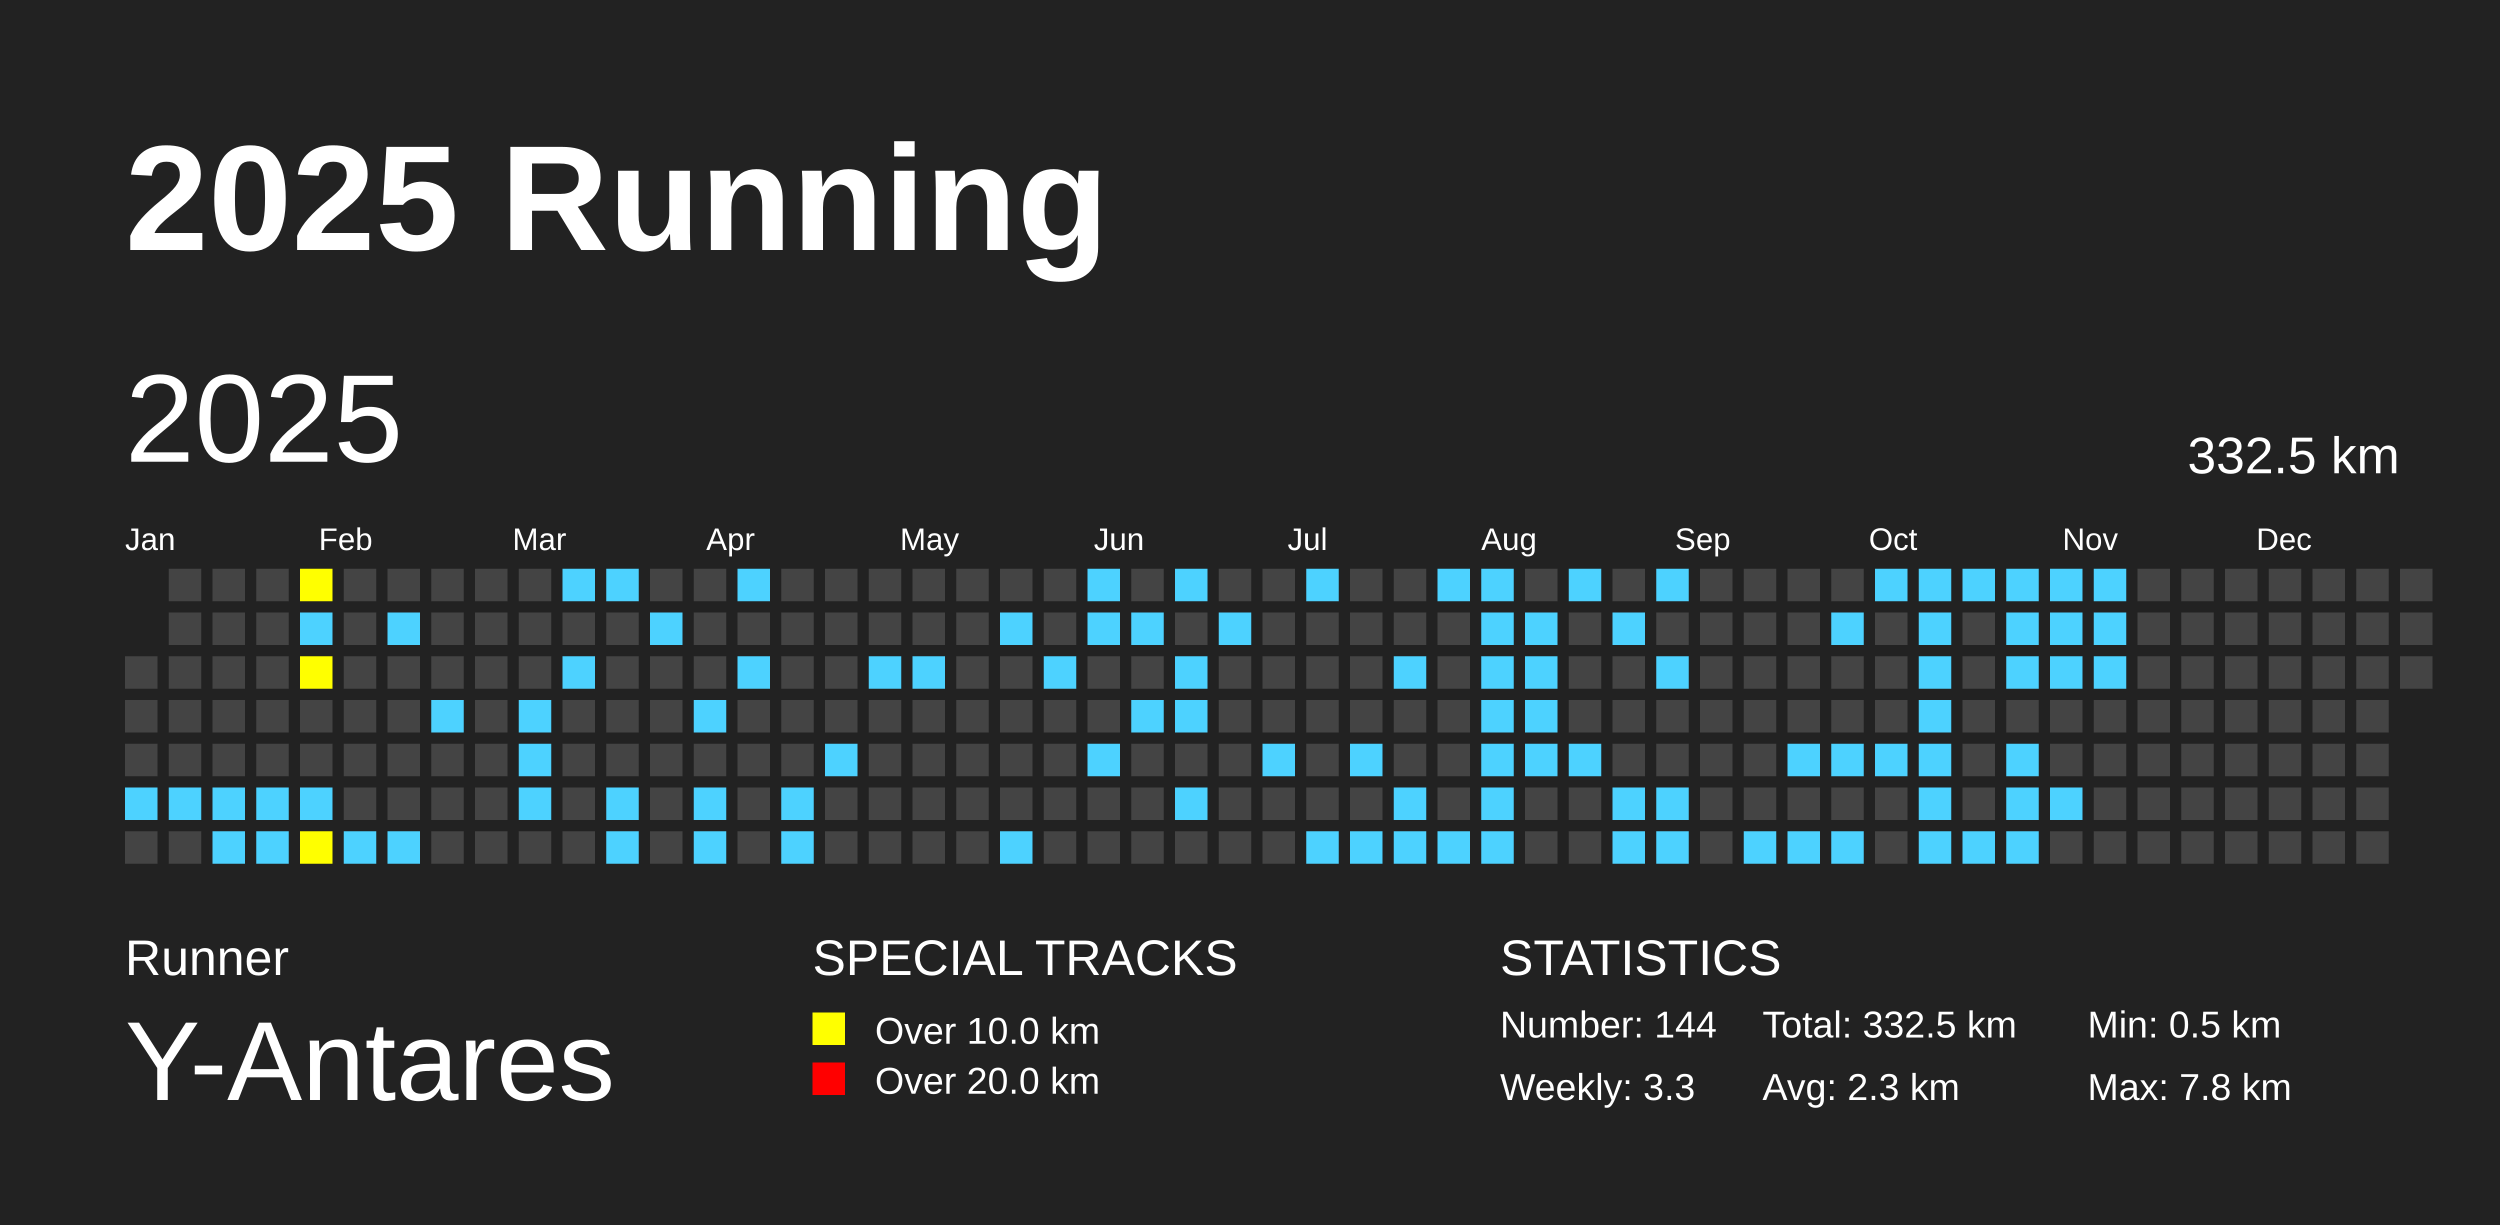
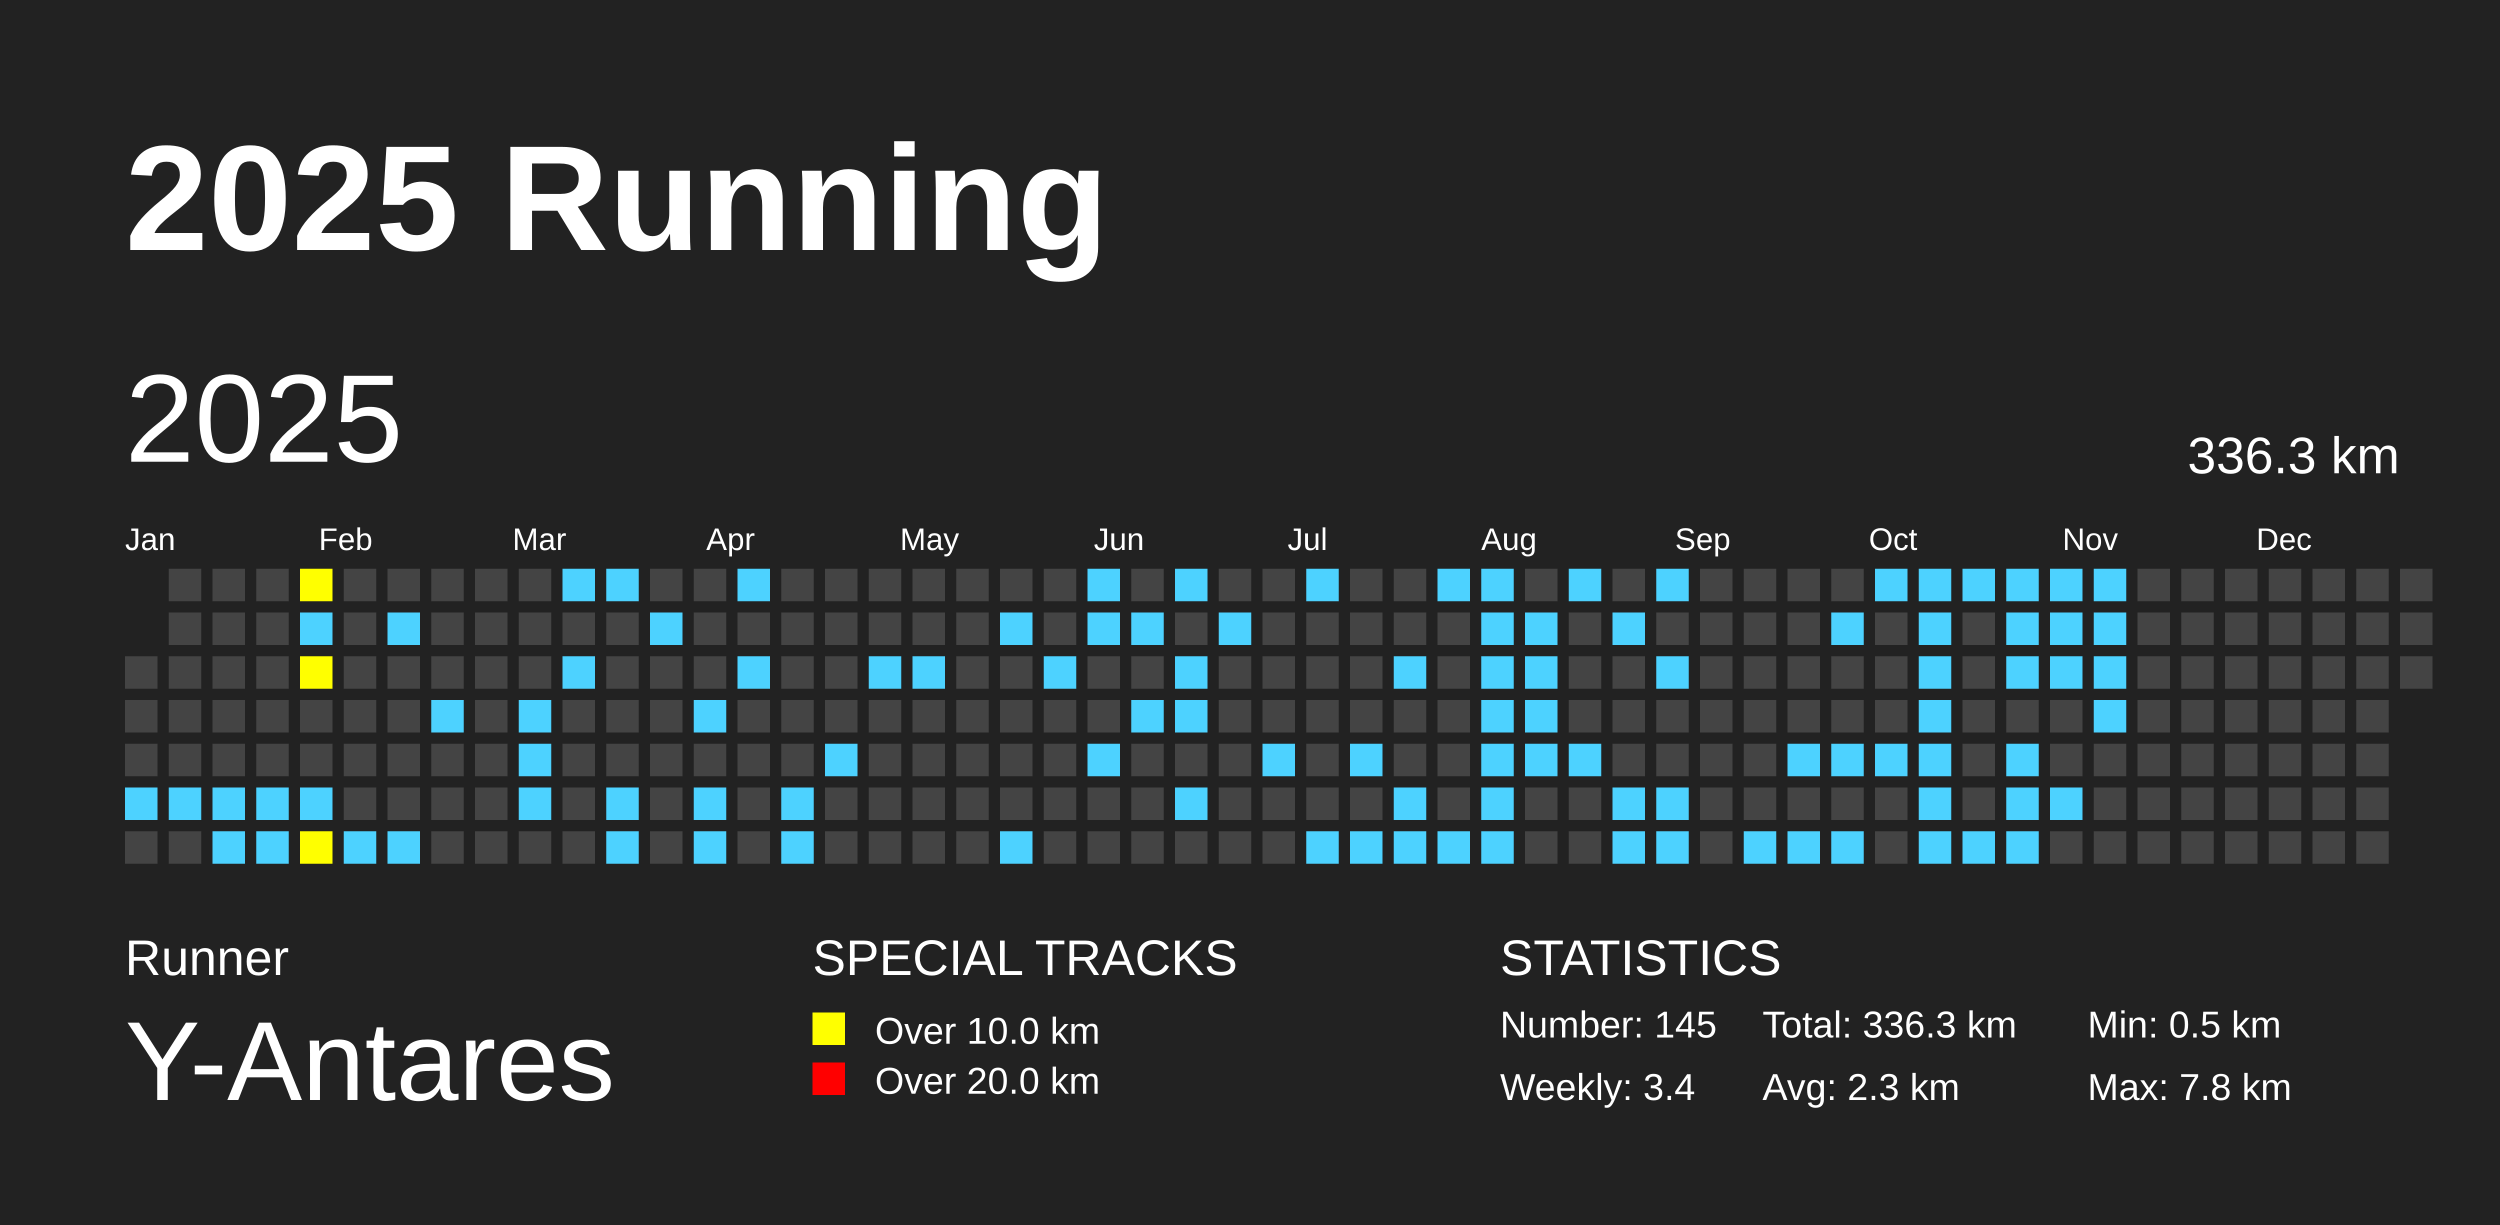
<svg xmlns="http://www.w3.org/2000/svg" baseProfile="full" height="98mm" version="1.1" viewBox="0,0,200,98" width="200mm">
  <defs />
  <rect fill="#222222" height="98" width="200" x="0" y="0" />
  <text fill="#FFFFFF" style="font-size:12px; font-family:Arial; font-weight:bold;" x="10" y="20">2025 Running</text>
  <text fill="#FFFFFF" style="font-size:4px; font-family:Arial" x="10" y="78">Runner</text>
  <text fill="#FFFFFF" style="font-size:9px; font-family:Arial" x="10" y="88">Y-Antares</text>
  <text fill="#FFFFFF" style="font-size:4px; font-family:Arial" x="65" y="78">SPECIAL TRACKS</text>
  <rect fill="yellow" height="2.6" width="2.6" x="65" y="81" />
  <text fill="#FFFFFF" style="font-size:3px; font-family:Arial" x="70" y="83.5">Over 10.0 km</text>
  <rect fill="red" height="2.6" width="2.6" x="65" y="85" />
  <text fill="#FFFFFF" style="font-size:3px; font-family:Arial" x="70" y="87.5">Over 20.0 km</text>
  <text fill="#FFFFFF" style="font-size:4px; font-family:Arial" x="120" y="78">STATISTICS</text>
-   <text fill="#FFFFFF" style="font-size:3px; font-family:Arial" x="120" y="83">Number: 144</text>
-   <text fill="#FFFFFF" style="font-size:3px; font-family:Arial" x="120" y="88">Weekly: 3.3</text>
-   <text fill="#FFFFFF" style="font-size:3px; font-family:Arial" x="141" y="83">Total: 332.5 km</text>
+   <text fill="#FFFFFF" style="font-size:3px; font-family:Arial" x="120" y="83">Number: 145</text>
+   <text fill="#FFFFFF" style="font-size:3px; font-family:Arial" x="120" y="88">Weekly: 3.4</text>
+   <text fill="#FFFFFF" style="font-size:3px; font-family:Arial" x="141" y="83">Total: 336.3 km</text>
  <text fill="#FFFFFF" style="font-size:3px; font-family:Arial" x="141" y="88">Avg: 2.3 km</text>
  <text fill="#FFFFFF" style="font-size:3px; font-family:Arial" x="167" y="83">Min: 0.5 km</text>
  <text fill="#FFFFFF" style="font-size:3px; font-family:Arial" x="167" y="88">Max: 7.8 km</text>
  <text dominant-baseline="hanging" fill="#FFFFFF" style="font-size:10.0px; font-family:Arial;" x="10" y="30">2025</text>
-   <text dominant-baseline="hanging" fill="#FFFFFF" style="font-size:4.125px; font-family:Arial;" x="175" y="35">332.5 km</text>
+   <text dominant-baseline="hanging" fill="#FFFFFF" style="font-size:4.125px; font-family:Arial;" x="175" y="35">336.3 km</text>
  <text fill="#FFFFFF" style="font-size:2.5px; font-family:Arial" x="10.0" y="44">Jan</text>
  <text fill="#FFFFFF" style="font-size:2.5px; font-family:Arial" x="25.5" y="44">Feb</text>
  <text fill="#FFFFFF" style="font-size:2.5px; font-family:Arial" x="41.0" y="44">Mar</text>
  <text fill="#FFFFFF" style="font-size:2.5px; font-family:Arial" x="56.5" y="44">Apr</text>
  <text fill="#FFFFFF" style="font-size:2.5px; font-family:Arial" x="72.0" y="44">May</text>
  <text fill="#FFFFFF" style="font-size:2.5px; font-family:Arial" x="87.5" y="44">Jun</text>
  <text fill="#FFFFFF" style="font-size:2.5px; font-family:Arial" x="103.0" y="44">Jul</text>
  <text fill="#FFFFFF" style="font-size:2.5px; font-family:Arial" x="118.5" y="44">Aug</text>
  <text fill="#FFFFFF" style="font-size:2.5px; font-family:Arial" x="134.0" y="44">Sep</text>
  <text fill="#FFFFFF" style="font-size:2.5px; font-family:Arial" x="149.5" y="44">Oct</text>
  <text fill="#FFFFFF" style="font-size:2.5px; font-family:Arial" x="165.0" y="44">Nov</text>
  <text fill="#FFFFFF" style="font-size:2.5px; font-family:Arial" x="180.5" y="44">Dec</text>
  <rect fill="#444444" height="2.6" width="2.6" x="10.0" y="52.5" />
  <rect fill="#444444" height="2.6" width="2.6" x="10.0" y="56.0" />
  <rect fill="#444444" height="2.6" width="2.6" x="10.0" y="59.5" />
  <rect fill="#4DD2FF" height="2.6" width="2.6" x="10.0" y="63.0" />
  <rect fill="#444444" height="2.6" width="2.6" x="10.0" y="66.5" />
  <rect fill="#444444" height="2.6" width="2.6" x="13.5" y="45.5" />
  <rect fill="#444444" height="2.6" width="2.6" x="13.5" y="49.0" />
  <rect fill="#444444" height="2.6" width="2.6" x="13.5" y="52.5" />
  <rect fill="#444444" height="2.6" width="2.6" x="13.5" y="56.0" />
  <rect fill="#444444" height="2.6" width="2.6" x="13.5" y="59.5" />
  <rect fill="#4DD2FF" height="2.6" width="2.6" x="13.5" y="63.0" />
  <rect fill="#444444" height="2.6" width="2.6" x="13.5" y="66.5" />
  <rect fill="#444444" height="2.6" width="2.6" x="17.0" y="45.5" />
  <rect fill="#444444" height="2.6" width="2.6" x="17.0" y="49.0" />
  <rect fill="#444444" height="2.6" width="2.6" x="17.0" y="52.5" />
  <rect fill="#444444" height="2.6" width="2.6" x="17.0" y="56.0" />
  <rect fill="#444444" height="2.6" width="2.6" x="17.0" y="59.5" />
  <rect fill="#4DD2FF" height="2.6" width="2.6" x="17.0" y="63.0" />
  <rect fill="#4DD2FF" height="2.6" width="2.6" x="17.0" y="66.5" />
  <rect fill="#444444" height="2.6" width="2.6" x="20.5" y="45.5" />
  <rect fill="#444444" height="2.6" width="2.6" x="20.5" y="49.0" />
  <rect fill="#444444" height="2.6" width="2.6" x="20.5" y="52.5" />
  <rect fill="#444444" height="2.6" width="2.6" x="20.5" y="56.0" />
  <rect fill="#444444" height="2.6" width="2.6" x="20.5" y="59.5" />
  <rect fill="#4DD2FF" height="2.6" width="2.6" x="20.5" y="63.0" />
  <rect fill="#4DD2FF" height="2.6" width="2.6" x="20.5" y="66.5" />
  <rect fill="yellow" height="2.6" width="2.6" x="24.0" y="45.5" />
  <rect fill="#4DD2FF" height="2.6" width="2.6" x="24.0" y="49.0" />
  <rect fill="yellow" height="2.6" width="2.6" x="24.0" y="52.5" />
  <rect fill="#444444" height="2.6" width="2.6" x="24.0" y="56.0" />
  <rect fill="#444444" height="2.6" width="2.6" x="24.0" y="59.5" />
  <rect fill="#4DD2FF" height="2.6" width="2.6" x="24.0" y="63.0" />
  <rect fill="yellow" height="2.6" width="2.6" x="24.0" y="66.5" />
  <rect fill="#444444" height="2.6" width="2.6" x="27.5" y="45.5" />
  <rect fill="#444444" height="2.6" width="2.6" x="27.5" y="49.0" />
  <rect fill="#444444" height="2.6" width="2.6" x="27.5" y="52.5" />
  <rect fill="#444444" height="2.6" width="2.6" x="27.5" y="56.0" />
  <rect fill="#444444" height="2.6" width="2.6" x="27.5" y="59.5" />
  <rect fill="#444444" height="2.6" width="2.6" x="27.5" y="63.0" />
  <rect fill="#4DD2FF" height="2.6" width="2.6" x="27.5" y="66.5" />
  <rect fill="#444444" height="2.6" width="2.6" x="31.0" y="45.5" />
  <rect fill="#4DD2FF" height="2.6" width="2.6" x="31.0" y="49.0" />
  <rect fill="#444444" height="2.6" width="2.6" x="31.0" y="52.5" />
  <rect fill="#444444" height="2.6" width="2.6" x="31.0" y="56.0" />
  <rect fill="#444444" height="2.6" width="2.6" x="31.0" y="59.5" />
  <rect fill="#444444" height="2.6" width="2.6" x="31.0" y="63.0" />
  <rect fill="#4DD2FF" height="2.6" width="2.6" x="31.0" y="66.5" />
  <rect fill="#444444" height="2.6" width="2.6" x="34.5" y="45.5" />
  <rect fill="#444444" height="2.6" width="2.6" x="34.5" y="49.0" />
  <rect fill="#444444" height="2.6" width="2.6" x="34.5" y="52.5" />
  <rect fill="#4DD2FF" height="2.6" width="2.6" x="34.5" y="56.0" />
  <rect fill="#444444" height="2.6" width="2.6" x="34.5" y="59.5" />
  <rect fill="#444444" height="2.6" width="2.6" x="34.5" y="63.0" />
  <rect fill="#444444" height="2.6" width="2.6" x="34.5" y="66.5" />
  <rect fill="#444444" height="2.6" width="2.6" x="38.0" y="45.5" />
  <rect fill="#444444" height="2.6" width="2.6" x="38.0" y="49.0" />
  <rect fill="#444444" height="2.6" width="2.6" x="38.0" y="52.5" />
  <rect fill="#444444" height="2.6" width="2.6" x="38.0" y="56.0" />
  <rect fill="#444444" height="2.6" width="2.6" x="38.0" y="59.5" />
  <rect fill="#444444" height="2.6" width="2.6" x="38.0" y="63.0" />
  <rect fill="#444444" height="2.6" width="2.6" x="38.0" y="66.5" />
  <rect fill="#444444" height="2.6" width="2.6" x="41.5" y="45.5" />
  <rect fill="#444444" height="2.6" width="2.6" x="41.5" y="49.0" />
  <rect fill="#444444" height="2.6" width="2.6" x="41.5" y="52.5" />
  <rect fill="#4DD2FF" height="2.6" width="2.6" x="41.5" y="56.0" />
  <rect fill="#4DD2FF" height="2.6" width="2.6" x="41.5" y="59.5" />
  <rect fill="#4DD2FF" height="2.6" width="2.6" x="41.5" y="63.0" />
  <rect fill="#444444" height="2.6" width="2.6" x="41.5" y="66.5" />
  <rect fill="#4DD2FF" height="2.6" width="2.6" x="45.0" y="45.5" />
  <rect fill="#444444" height="2.6" width="2.6" x="45.0" y="49.0" />
  <rect fill="#4DD2FF" height="2.6" width="2.6" x="45.0" y="52.5" />
  <rect fill="#444444" height="2.6" width="2.6" x="45.0" y="56.0" />
  <rect fill="#444444" height="2.6" width="2.6" x="45.0" y="59.5" />
  <rect fill="#444444" height="2.6" width="2.6" x="45.0" y="63.0" />
  <rect fill="#444444" height="2.6" width="2.6" x="45.0" y="66.5" />
  <rect fill="#4DD2FF" height="2.6" width="2.6" x="48.5" y="45.5" />
  <rect fill="#444444" height="2.6" width="2.6" x="48.5" y="49.0" />
  <rect fill="#444444" height="2.6" width="2.6" x="48.5" y="52.5" />
  <rect fill="#444444" height="2.6" width="2.6" x="48.5" y="56.0" />
  <rect fill="#444444" height="2.6" width="2.6" x="48.5" y="59.5" />
  <rect fill="#4DD2FF" height="2.6" width="2.6" x="48.5" y="63.0" />
  <rect fill="#4DD2FF" height="2.6" width="2.6" x="48.5" y="66.5" />
  <rect fill="#444444" height="2.6" width="2.6" x="52.0" y="45.5" />
  <rect fill="#4DD2FF" height="2.6" width="2.6" x="52.0" y="49.0" />
  <rect fill="#444444" height="2.6" width="2.6" x="52.0" y="52.5" />
  <rect fill="#444444" height="2.6" width="2.6" x="52.0" y="56.0" />
  <rect fill="#444444" height="2.6" width="2.6" x="52.0" y="59.5" />
  <rect fill="#444444" height="2.6" width="2.6" x="52.0" y="63.0" />
  <rect fill="#444444" height="2.6" width="2.6" x="52.0" y="66.5" />
  <rect fill="#444444" height="2.6" width="2.6" x="55.5" y="45.5" />
  <rect fill="#444444" height="2.6" width="2.6" x="55.5" y="49.0" />
  <rect fill="#444444" height="2.6" width="2.6" x="55.5" y="52.5" />
  <rect fill="#4DD2FF" height="2.6" width="2.6" x="55.5" y="56.0" />
  <rect fill="#444444" height="2.6" width="2.6" x="55.5" y="59.5" />
  <rect fill="#4DD2FF" height="2.6" width="2.6" x="55.5" y="63.0" />
  <rect fill="#4DD2FF" height="2.6" width="2.6" x="55.5" y="66.5" />
  <rect fill="#4DD2FF" height="2.6" width="2.6" x="59.0" y="45.5" />
  <rect fill="#444444" height="2.6" width="2.6" x="59.0" y="49.0" />
  <rect fill="#4DD2FF" height="2.6" width="2.6" x="59.0" y="52.5" />
  <rect fill="#444444" height="2.6" width="2.6" x="59.0" y="56.0" />
  <rect fill="#444444" height="2.6" width="2.6" x="59.0" y="59.5" />
  <rect fill="#444444" height="2.6" width="2.6" x="59.0" y="63.0" />
  <rect fill="#444444" height="2.6" width="2.6" x="59.0" y="66.5" />
  <rect fill="#444444" height="2.6" width="2.6" x="62.5" y="45.5" />
  <rect fill="#444444" height="2.6" width="2.6" x="62.5" y="49.0" />
  <rect fill="#444444" height="2.6" width="2.6" x="62.5" y="52.5" />
  <rect fill="#444444" height="2.6" width="2.6" x="62.5" y="56.0" />
  <rect fill="#444444" height="2.6" width="2.6" x="62.5" y="59.5" />
  <rect fill="#4DD2FF" height="2.6" width="2.6" x="62.5" y="63.0" />
  <rect fill="#4DD2FF" height="2.6" width="2.6" x="62.5" y="66.5" />
  <rect fill="#444444" height="2.6" width="2.6" x="66.0" y="45.5" />
  <rect fill="#444444" height="2.6" width="2.6" x="66.0" y="49.0" />
  <rect fill="#444444" height="2.6" width="2.6" x="66.0" y="52.5" />
  <rect fill="#444444" height="2.6" width="2.6" x="66.0" y="56.0" />
  <rect fill="#4DD2FF" height="2.6" width="2.6" x="66.0" y="59.5" />
  <rect fill="#444444" height="2.6" width="2.6" x="66.0" y="63.0" />
  <rect fill="#444444" height="2.6" width="2.6" x="66.0" y="66.5" />
  <rect fill="#444444" height="2.6" width="2.6" x="69.5" y="45.5" />
  <rect fill="#444444" height="2.6" width="2.6" x="69.5" y="49.0" />
  <rect fill="#4DD2FF" height="2.6" width="2.6" x="69.5" y="52.5" />
  <rect fill="#444444" height="2.6" width="2.6" x="69.5" y="56.0" />
  <rect fill="#444444" height="2.6" width="2.6" x="69.5" y="59.5" />
  <rect fill="#444444" height="2.6" width="2.6" x="69.5" y="63.0" />
  <rect fill="#444444" height="2.6" width="2.6" x="69.5" y="66.5" />
  <rect fill="#444444" height="2.6" width="2.6" x="73.0" y="45.5" />
  <rect fill="#444444" height="2.6" width="2.6" x="73.0" y="49.0" />
  <rect fill="#4DD2FF" height="2.6" width="2.6" x="73.0" y="52.5" />
  <rect fill="#444444" height="2.6" width="2.6" x="73.0" y="56.0" />
  <rect fill="#444444" height="2.6" width="2.6" x="73.0" y="59.5" />
  <rect fill="#444444" height="2.6" width="2.6" x="73.0" y="63.0" />
  <rect fill="#444444" height="2.6" width="2.6" x="73.0" y="66.5" />
  <rect fill="#444444" height="2.6" width="2.6" x="76.5" y="45.5" />
  <rect fill="#444444" height="2.6" width="2.6" x="76.5" y="49.0" />
  <rect fill="#444444" height="2.6" width="2.6" x="76.5" y="52.5" />
  <rect fill="#444444" height="2.6" width="2.6" x="76.5" y="56.0" />
  <rect fill="#444444" height="2.6" width="2.6" x="76.5" y="59.5" />
  <rect fill="#444444" height="2.6" width="2.6" x="76.5" y="63.0" />
  <rect fill="#444444" height="2.6" width="2.6" x="76.5" y="66.5" />
  <rect fill="#444444" height="2.6" width="2.6" x="80.0" y="45.5" />
  <rect fill="#4DD2FF" height="2.6" width="2.6" x="80.0" y="49.0" />
  <rect fill="#444444" height="2.6" width="2.6" x="80.0" y="52.5" />
  <rect fill="#444444" height="2.6" width="2.6" x="80.0" y="56.0" />
  <rect fill="#444444" height="2.6" width="2.6" x="80.0" y="59.5" />
  <rect fill="#444444" height="2.6" width="2.6" x="80.0" y="63.0" />
  <rect fill="#4DD2FF" height="2.6" width="2.6" x="80.0" y="66.5" />
  <rect fill="#444444" height="2.6" width="2.6" x="83.5" y="45.5" />
  <rect fill="#444444" height="2.6" width="2.6" x="83.5" y="49.0" />
  <rect fill="#4DD2FF" height="2.6" width="2.6" x="83.5" y="52.5" />
  <rect fill="#444444" height="2.6" width="2.6" x="83.5" y="56.0" />
  <rect fill="#444444" height="2.6" width="2.6" x="83.5" y="59.5" />
  <rect fill="#444444" height="2.6" width="2.6" x="83.5" y="63.0" />
  <rect fill="#444444" height="2.6" width="2.6" x="83.5" y="66.5" />
  <rect fill="#4DD2FF" height="2.6" width="2.6" x="87.0" y="45.5" />
  <rect fill="#4DD2FF" height="2.6" width="2.6" x="87.0" y="49.0" />
  <rect fill="#444444" height="2.6" width="2.6" x="87.0" y="52.5" />
  <rect fill="#444444" height="2.6" width="2.6" x="87.0" y="56.0" />
  <rect fill="#4DD2FF" height="2.6" width="2.6" x="87.0" y="59.5" />
  <rect fill="#444444" height="2.6" width="2.6" x="87.0" y="63.0" />
  <rect fill="#444444" height="2.6" width="2.6" x="87.0" y="66.5" />
  <rect fill="#444444" height="2.6" width="2.6" x="90.5" y="45.5" />
  <rect fill="#4DD2FF" height="2.6" width="2.6" x="90.5" y="49.0" />
  <rect fill="#444444" height="2.6" width="2.6" x="90.5" y="52.5" />
  <rect fill="#4DD2FF" height="2.6" width="2.6" x="90.5" y="56.0" />
  <rect fill="#444444" height="2.6" width="2.6" x="90.5" y="59.5" />
  <rect fill="#444444" height="2.6" width="2.6" x="90.5" y="63.0" />
  <rect fill="#444444" height="2.6" width="2.6" x="90.5" y="66.5" />
  <rect fill="#4DD2FF" height="2.6" width="2.6" x="94.0" y="45.5" />
  <rect fill="#444444" height="2.6" width="2.6" x="94.0" y="49.0" />
  <rect fill="#4DD2FF" height="2.6" width="2.6" x="94.0" y="52.5" />
  <rect fill="#4DD2FF" height="2.6" width="2.6" x="94.0" y="56.0" />
  <rect fill="#444444" height="2.6" width="2.6" x="94.0" y="59.5" />
  <rect fill="#4DD2FF" height="2.6" width="2.6" x="94.0" y="63.0" />
  <rect fill="#444444" height="2.6" width="2.6" x="94.0" y="66.5" />
  <rect fill="#444444" height="2.6" width="2.6" x="97.5" y="45.5" />
  <rect fill="#4DD2FF" height="2.6" width="2.6" x="97.5" y="49.0" />
  <rect fill="#444444" height="2.6" width="2.6" x="97.5" y="52.5" />
  <rect fill="#444444" height="2.6" width="2.6" x="97.5" y="56.0" />
  <rect fill="#444444" height="2.6" width="2.6" x="97.5" y="59.5" />
  <rect fill="#444444" height="2.6" width="2.6" x="97.5" y="63.0" />
  <rect fill="#444444" height="2.6" width="2.6" x="97.5" y="66.5" />
  <rect fill="#444444" height="2.6" width="2.6" x="101.0" y="45.5" />
  <rect fill="#444444" height="2.6" width="2.6" x="101.0" y="49.0" />
  <rect fill="#444444" height="2.6" width="2.6" x="101.0" y="52.5" />
  <rect fill="#444444" height="2.6" width="2.6" x="101.0" y="56.0" />
  <rect fill="#4DD2FF" height="2.6" width="2.6" x="101.0" y="59.5" />
  <rect fill="#444444" height="2.6" width="2.6" x="101.0" y="63.0" />
  <rect fill="#444444" height="2.6" width="2.6" x="101.0" y="66.5" />
  <rect fill="#4DD2FF" height="2.6" width="2.6" x="104.5" y="45.5" />
  <rect fill="#444444" height="2.6" width="2.6" x="104.5" y="49.0" />
  <rect fill="#444444" height="2.6" width="2.6" x="104.5" y="52.5" />
  <rect fill="#444444" height="2.6" width="2.6" x="104.5" y="56.0" />
  <rect fill="#444444" height="2.6" width="2.6" x="104.5" y="59.5" />
  <rect fill="#444444" height="2.6" width="2.6" x="104.5" y="63.0" />
  <rect fill="#4DD2FF" height="2.6" width="2.6" x="104.5" y="66.5" />
  <rect fill="#444444" height="2.6" width="2.6" x="108.0" y="45.5" />
  <rect fill="#444444" height="2.6" width="2.6" x="108.0" y="49.0" />
  <rect fill="#444444" height="2.6" width="2.6" x="108.0" y="52.5" />
  <rect fill="#444444" height="2.6" width="2.6" x="108.0" y="56.0" />
  <rect fill="#4DD2FF" height="2.6" width="2.6" x="108.0" y="59.5" />
  <rect fill="#444444" height="2.6" width="2.6" x="108.0" y="63.0" />
  <rect fill="#4DD2FF" height="2.6" width="2.6" x="108.0" y="66.5" />
  <rect fill="#444444" height="2.6" width="2.6" x="111.5" y="45.5" />
  <rect fill="#444444" height="2.6" width="2.6" x="111.5" y="49.0" />
  <rect fill="#4DD2FF" height="2.6" width="2.6" x="111.5" y="52.5" />
  <rect fill="#444444" height="2.6" width="2.6" x="111.5" y="56.0" />
  <rect fill="#444444" height="2.6" width="2.6" x="111.5" y="59.5" />
  <rect fill="#4DD2FF" height="2.6" width="2.6" x="111.5" y="63.0" />
  <rect fill="#4DD2FF" height="2.6" width="2.6" x="111.5" y="66.5" />
  <rect fill="#4DD2FF" height="2.6" width="2.6" x="115.0" y="45.5" />
  <rect fill="#444444" height="2.6" width="2.6" x="115.0" y="49.0" />
  <rect fill="#444444" height="2.6" width="2.6" x="115.0" y="52.5" />
  <rect fill="#444444" height="2.6" width="2.6" x="115.0" y="56.0" />
  <rect fill="#444444" height="2.6" width="2.6" x="115.0" y="59.5" />
  <rect fill="#444444" height="2.6" width="2.6" x="115.0" y="63.0" />
  <rect fill="#4DD2FF" height="2.6" width="2.6" x="115.0" y="66.5" />
  <rect fill="#4DD2FF" height="2.6" width="2.6" x="118.5" y="45.5" />
  <rect fill="#4DD2FF" height="2.6" width="2.6" x="118.5" y="49.0" />
  <rect fill="#4DD2FF" height="2.6" width="2.6" x="118.5" y="52.5" />
  <rect fill="#4DD2FF" height="2.6" width="2.6" x="118.5" y="56.0" />
  <rect fill="#4DD2FF" height="2.6" width="2.6" x="118.5" y="59.5" />
  <rect fill="#4DD2FF" height="2.6" width="2.6" x="118.5" y="63.0" />
  <rect fill="#4DD2FF" height="2.6" width="2.6" x="118.5" y="66.5" />
  <rect fill="#444444" height="2.6" width="2.6" x="122.0" y="45.5" />
  <rect fill="#4DD2FF" height="2.6" width="2.6" x="122.0" y="49.0" />
  <rect fill="#4DD2FF" height="2.6" width="2.6" x="122.0" y="52.5" />
  <rect fill="#4DD2FF" height="2.6" width="2.6" x="122.0" y="56.0" />
  <rect fill="#4DD2FF" height="2.6" width="2.6" x="122.0" y="59.5" />
  <rect fill="#444444" height="2.6" width="2.6" x="122.0" y="63.0" />
  <rect fill="#444444" height="2.6" width="2.6" x="122.0" y="66.5" />
  <rect fill="#4DD2FF" height="2.6" width="2.6" x="125.5" y="45.5" />
  <rect fill="#444444" height="2.6" width="2.6" x="125.5" y="49.0" />
  <rect fill="#444444" height="2.6" width="2.6" x="125.5" y="52.5" />
  <rect fill="#444444" height="2.6" width="2.6" x="125.5" y="56.0" />
  <rect fill="#4DD2FF" height="2.6" width="2.6" x="125.5" y="59.5" />
  <rect fill="#444444" height="2.6" width="2.6" x="125.5" y="63.0" />
  <rect fill="#444444" height="2.6" width="2.6" x="125.5" y="66.5" />
  <rect fill="#444444" height="2.6" width="2.6" x="129.0" y="45.5" />
  <rect fill="#4DD2FF" height="2.6" width="2.6" x="129.0" y="49.0" />
  <rect fill="#444444" height="2.6" width="2.6" x="129.0" y="52.5" />
  <rect fill="#444444" height="2.6" width="2.6" x="129.0" y="56.0" />
  <rect fill="#444444" height="2.6" width="2.6" x="129.0" y="59.5" />
  <rect fill="#4DD2FF" height="2.6" width="2.6" x="129.0" y="63.0" />
  <rect fill="#4DD2FF" height="2.6" width="2.6" x="129.0" y="66.5" />
  <rect fill="#4DD2FF" height="2.6" width="2.6" x="132.5" y="45.5" />
  <rect fill="#444444" height="2.6" width="2.6" x="132.5" y="49.0" />
  <rect fill="#4DD2FF" height="2.6" width="2.6" x="132.5" y="52.5" />
  <rect fill="#444444" height="2.6" width="2.6" x="132.5" y="56.0" />
  <rect fill="#444444" height="2.6" width="2.6" x="132.5" y="59.5" />
  <rect fill="#4DD2FF" height="2.6" width="2.6" x="132.5" y="63.0" />
  <rect fill="#4DD2FF" height="2.6" width="2.6" x="132.5" y="66.5" />
  <rect fill="#444444" height="2.6" width="2.6" x="136.0" y="45.5" />
  <rect fill="#444444" height="2.6" width="2.6" x="136.0" y="49.0" />
  <rect fill="#444444" height="2.6" width="2.6" x="136.0" y="52.5" />
  <rect fill="#444444" height="2.6" width="2.6" x="136.0" y="56.0" />
  <rect fill="#444444" height="2.6" width="2.6" x="136.0" y="59.5" />
  <rect fill="#444444" height="2.6" width="2.6" x="136.0" y="63.0" />
  <rect fill="#444444" height="2.6" width="2.6" x="136.0" y="66.5" />
  <rect fill="#444444" height="2.6" width="2.6" x="139.5" y="45.5" />
  <rect fill="#444444" height="2.6" width="2.6" x="139.5" y="49.0" />
  <rect fill="#444444" height="2.6" width="2.6" x="139.5" y="52.5" />
  <rect fill="#444444" height="2.6" width="2.6" x="139.5" y="56.0" />
  <rect fill="#444444" height="2.6" width="2.6" x="139.5" y="59.5" />
  <rect fill="#444444" height="2.6" width="2.6" x="139.5" y="63.0" />
  <rect fill="#4DD2FF" height="2.6" width="2.6" x="139.5" y="66.5" />
  <rect fill="#444444" height="2.6" width="2.6" x="143.0" y="45.5" />
  <rect fill="#444444" height="2.6" width="2.6" x="143.0" y="49.0" />
  <rect fill="#444444" height="2.6" width="2.6" x="143.0" y="52.5" />
  <rect fill="#444444" height="2.6" width="2.6" x="143.0" y="56.0" />
  <rect fill="#4DD2FF" height="2.6" width="2.6" x="143.0" y="59.5" />
  <rect fill="#444444" height="2.6" width="2.6" x="143.0" y="63.0" />
  <rect fill="#4DD2FF" height="2.6" width="2.6" x="143.0" y="66.5" />
  <rect fill="#444444" height="2.6" width="2.6" x="146.5" y="45.5" />
  <rect fill="#4DD2FF" height="2.6" width="2.6" x="146.5" y="49.0" />
  <rect fill="#444444" height="2.6" width="2.6" x="146.5" y="52.5" />
  <rect fill="#444444" height="2.6" width="2.6" x="146.5" y="56.0" />
  <rect fill="#4DD2FF" height="2.6" width="2.6" x="146.5" y="59.5" />
  <rect fill="#444444" height="2.6" width="2.6" x="146.5" y="63.0" />
  <rect fill="#4DD2FF" height="2.6" width="2.6" x="146.5" y="66.5" />
  <rect fill="#4DD2FF" height="2.6" width="2.6" x="150.0" y="45.5" />
  <rect fill="#444444" height="2.6" width="2.6" x="150.0" y="49.0" />
  <rect fill="#444444" height="2.6" width="2.6" x="150.0" y="52.5" />
  <rect fill="#444444" height="2.6" width="2.6" x="150.0" y="56.0" />
  <rect fill="#4DD2FF" height="2.6" width="2.6" x="150.0" y="59.5" />
  <rect fill="#444444" height="2.6" width="2.6" x="150.0" y="63.0" />
  <rect fill="#444444" height="2.6" width="2.6" x="150.0" y="66.5" />
  <rect fill="#4DD2FF" height="2.6" width="2.6" x="153.5" y="45.5" />
  <rect fill="#4DD2FF" height="2.6" width="2.6" x="153.5" y="49.0" />
  <rect fill="#4DD2FF" height="2.6" width="2.6" x="153.5" y="52.5" />
  <rect fill="#4DD2FF" height="2.6" width="2.6" x="153.5" y="56.0" />
  <rect fill="#4DD2FF" height="2.6" width="2.6" x="153.5" y="59.5" />
  <rect fill="#4DD2FF" height="2.6" width="2.6" x="153.5" y="63.0" />
  <rect fill="#4DD2FF" height="2.6" width="2.6" x="153.5" y="66.5" />
  <rect fill="#4DD2FF" height="2.6" width="2.6" x="157.0" y="45.5" />
  <rect fill="#444444" height="2.6" width="2.6" x="157.0" y="49.0" />
  <rect fill="#444444" height="2.6" width="2.6" x="157.0" y="52.5" />
  <rect fill="#444444" height="2.6" width="2.6" x="157.0" y="56.0" />
  <rect fill="#444444" height="2.6" width="2.6" x="157.0" y="59.5" />
  <rect fill="#444444" height="2.6" width="2.6" x="157.0" y="63.0" />
  <rect fill="#4DD2FF" height="2.6" width="2.6" x="157.0" y="66.5" />
  <rect fill="#4DD2FF" height="2.6" width="2.6" x="160.5" y="45.5" />
  <rect fill="#4DD2FF" height="2.6" width="2.6" x="160.5" y="49.0" />
  <rect fill="#4DD2FF" height="2.6" width="2.6" x="160.5" y="52.5" />
  <rect fill="#444444" height="2.6" width="2.6" x="160.5" y="56.0" />
  <rect fill="#4DD2FF" height="2.6" width="2.6" x="160.5" y="59.5" />
  <rect fill="#4DD2FF" height="2.6" width="2.6" x="160.5" y="63.0" />
  <rect fill="#4DD2FF" height="2.6" width="2.6" x="160.5" y="66.5" />
  <rect fill="#4DD2FF" height="2.6" width="2.6" x="164.0" y="45.5" />
  <rect fill="#4DD2FF" height="2.6" width="2.6" x="164.0" y="49.0" />
  <rect fill="#4DD2FF" height="2.6" width="2.6" x="164.0" y="52.5" />
  <rect fill="#444444" height="2.6" width="2.6" x="164.0" y="56.0" />
  <rect fill="#444444" height="2.6" width="2.6" x="164.0" y="59.5" />
  <rect fill="#4DD2FF" height="2.6" width="2.6" x="164.0" y="63.0" />
  <rect fill="#444444" height="2.6" width="2.6" x="164.0" y="66.5" />
  <rect fill="#4DD2FF" height="2.6" width="2.6" x="167.5" y="45.5" />
  <rect fill="#4DD2FF" height="2.6" width="2.6" x="167.5" y="49.0" />
  <rect fill="#4DD2FF" height="2.6" width="2.6" x="167.5" y="52.5" />
-   <rect fill="#444444" height="2.6" width="2.6" x="167.5" y="56.0" />
+   <rect fill="#4DD2FF" height="2.6" width="2.6" x="167.5" y="56.0" />
  <rect fill="#444444" height="2.6" width="2.6" x="167.5" y="59.5" />
  <rect fill="#444444" height="2.6" width="2.6" x="167.5" y="63.0" />
  <rect fill="#444444" height="2.6" width="2.6" x="167.5" y="66.5" />
  <rect fill="#444444" height="2.6" width="2.6" x="171.0" y="45.5" />
  <rect fill="#444444" height="2.6" width="2.6" x="171.0" y="49.0" />
  <rect fill="#444444" height="2.6" width="2.6" x="171.0" y="52.5" />
  <rect fill="#444444" height="2.6" width="2.6" x="171.0" y="56.0" />
  <rect fill="#444444" height="2.6" width="2.6" x="171.0" y="59.5" />
  <rect fill="#444444" height="2.6" width="2.6" x="171.0" y="63.0" />
  <rect fill="#444444" height="2.6" width="2.6" x="171.0" y="66.5" />
  <rect fill="#444444" height="2.6" width="2.6" x="174.5" y="45.5" />
  <rect fill="#444444" height="2.6" width="2.6" x="174.5" y="49.0" />
  <rect fill="#444444" height="2.6" width="2.6" x="174.5" y="52.5" />
  <rect fill="#444444" height="2.6" width="2.6" x="174.5" y="56.0" />
  <rect fill="#444444" height="2.6" width="2.6" x="174.5" y="59.5" />
  <rect fill="#444444" height="2.6" width="2.6" x="174.5" y="63.0" />
  <rect fill="#444444" height="2.6" width="2.6" x="174.5" y="66.5" />
  <rect fill="#444444" height="2.6" width="2.6" x="178.0" y="45.5" />
  <rect fill="#444444" height="2.6" width="2.6" x="178.0" y="49.0" />
  <rect fill="#444444" height="2.6" width="2.6" x="178.0" y="52.5" />
  <rect fill="#444444" height="2.6" width="2.6" x="178.0" y="56.0" />
  <rect fill="#444444" height="2.6" width="2.6" x="178.0" y="59.5" />
  <rect fill="#444444" height="2.6" width="2.6" x="178.0" y="63.0" />
  <rect fill="#444444" height="2.6" width="2.6" x="178.0" y="66.5" />
  <rect fill="#444444" height="2.6" width="2.6" x="181.5" y="45.5" />
  <rect fill="#444444" height="2.6" width="2.6" x="181.5" y="49.0" />
  <rect fill="#444444" height="2.6" width="2.6" x="181.5" y="52.5" />
  <rect fill="#444444" height="2.6" width="2.6" x="181.5" y="56.0" />
  <rect fill="#444444" height="2.6" width="2.6" x="181.5" y="59.5" />
  <rect fill="#444444" height="2.6" width="2.6" x="181.5" y="63.0" />
  <rect fill="#444444" height="2.6" width="2.6" x="181.5" y="66.5" />
  <rect fill="#444444" height="2.6" width="2.6" x="185.0" y="45.5" />
  <rect fill="#444444" height="2.6" width="2.6" x="185.0" y="49.0" />
  <rect fill="#444444" height="2.6" width="2.6" x="185.0" y="52.5" />
  <rect fill="#444444" height="2.6" width="2.6" x="185.0" y="56.0" />
  <rect fill="#444444" height="2.6" width="2.6" x="185.0" y="59.5" />
  <rect fill="#444444" height="2.6" width="2.6" x="185.0" y="63.0" />
  <rect fill="#444444" height="2.6" width="2.6" x="185.0" y="66.5" />
  <rect fill="#444444" height="2.6" width="2.6" x="188.5" y="45.5" />
  <rect fill="#444444" height="2.6" width="2.6" x="188.5" y="49.0" />
  <rect fill="#444444" height="2.6" width="2.6" x="188.5" y="52.5" />
  <rect fill="#444444" height="2.6" width="2.6" x="188.5" y="56.0" />
  <rect fill="#444444" height="2.6" width="2.6" x="188.5" y="59.5" />
  <rect fill="#444444" height="2.6" width="2.6" x="188.5" y="63.0" />
  <rect fill="#444444" height="2.6" width="2.6" x="188.5" y="66.5" />
  <rect fill="#444444" height="2.6" width="2.6" x="192.0" y="45.5" />
  <rect fill="#444444" height="2.6" width="2.6" x="192.0" y="49.0" />
  <rect fill="#444444" height="2.6" width="2.6" x="192.0" y="52.5" />
</svg>
